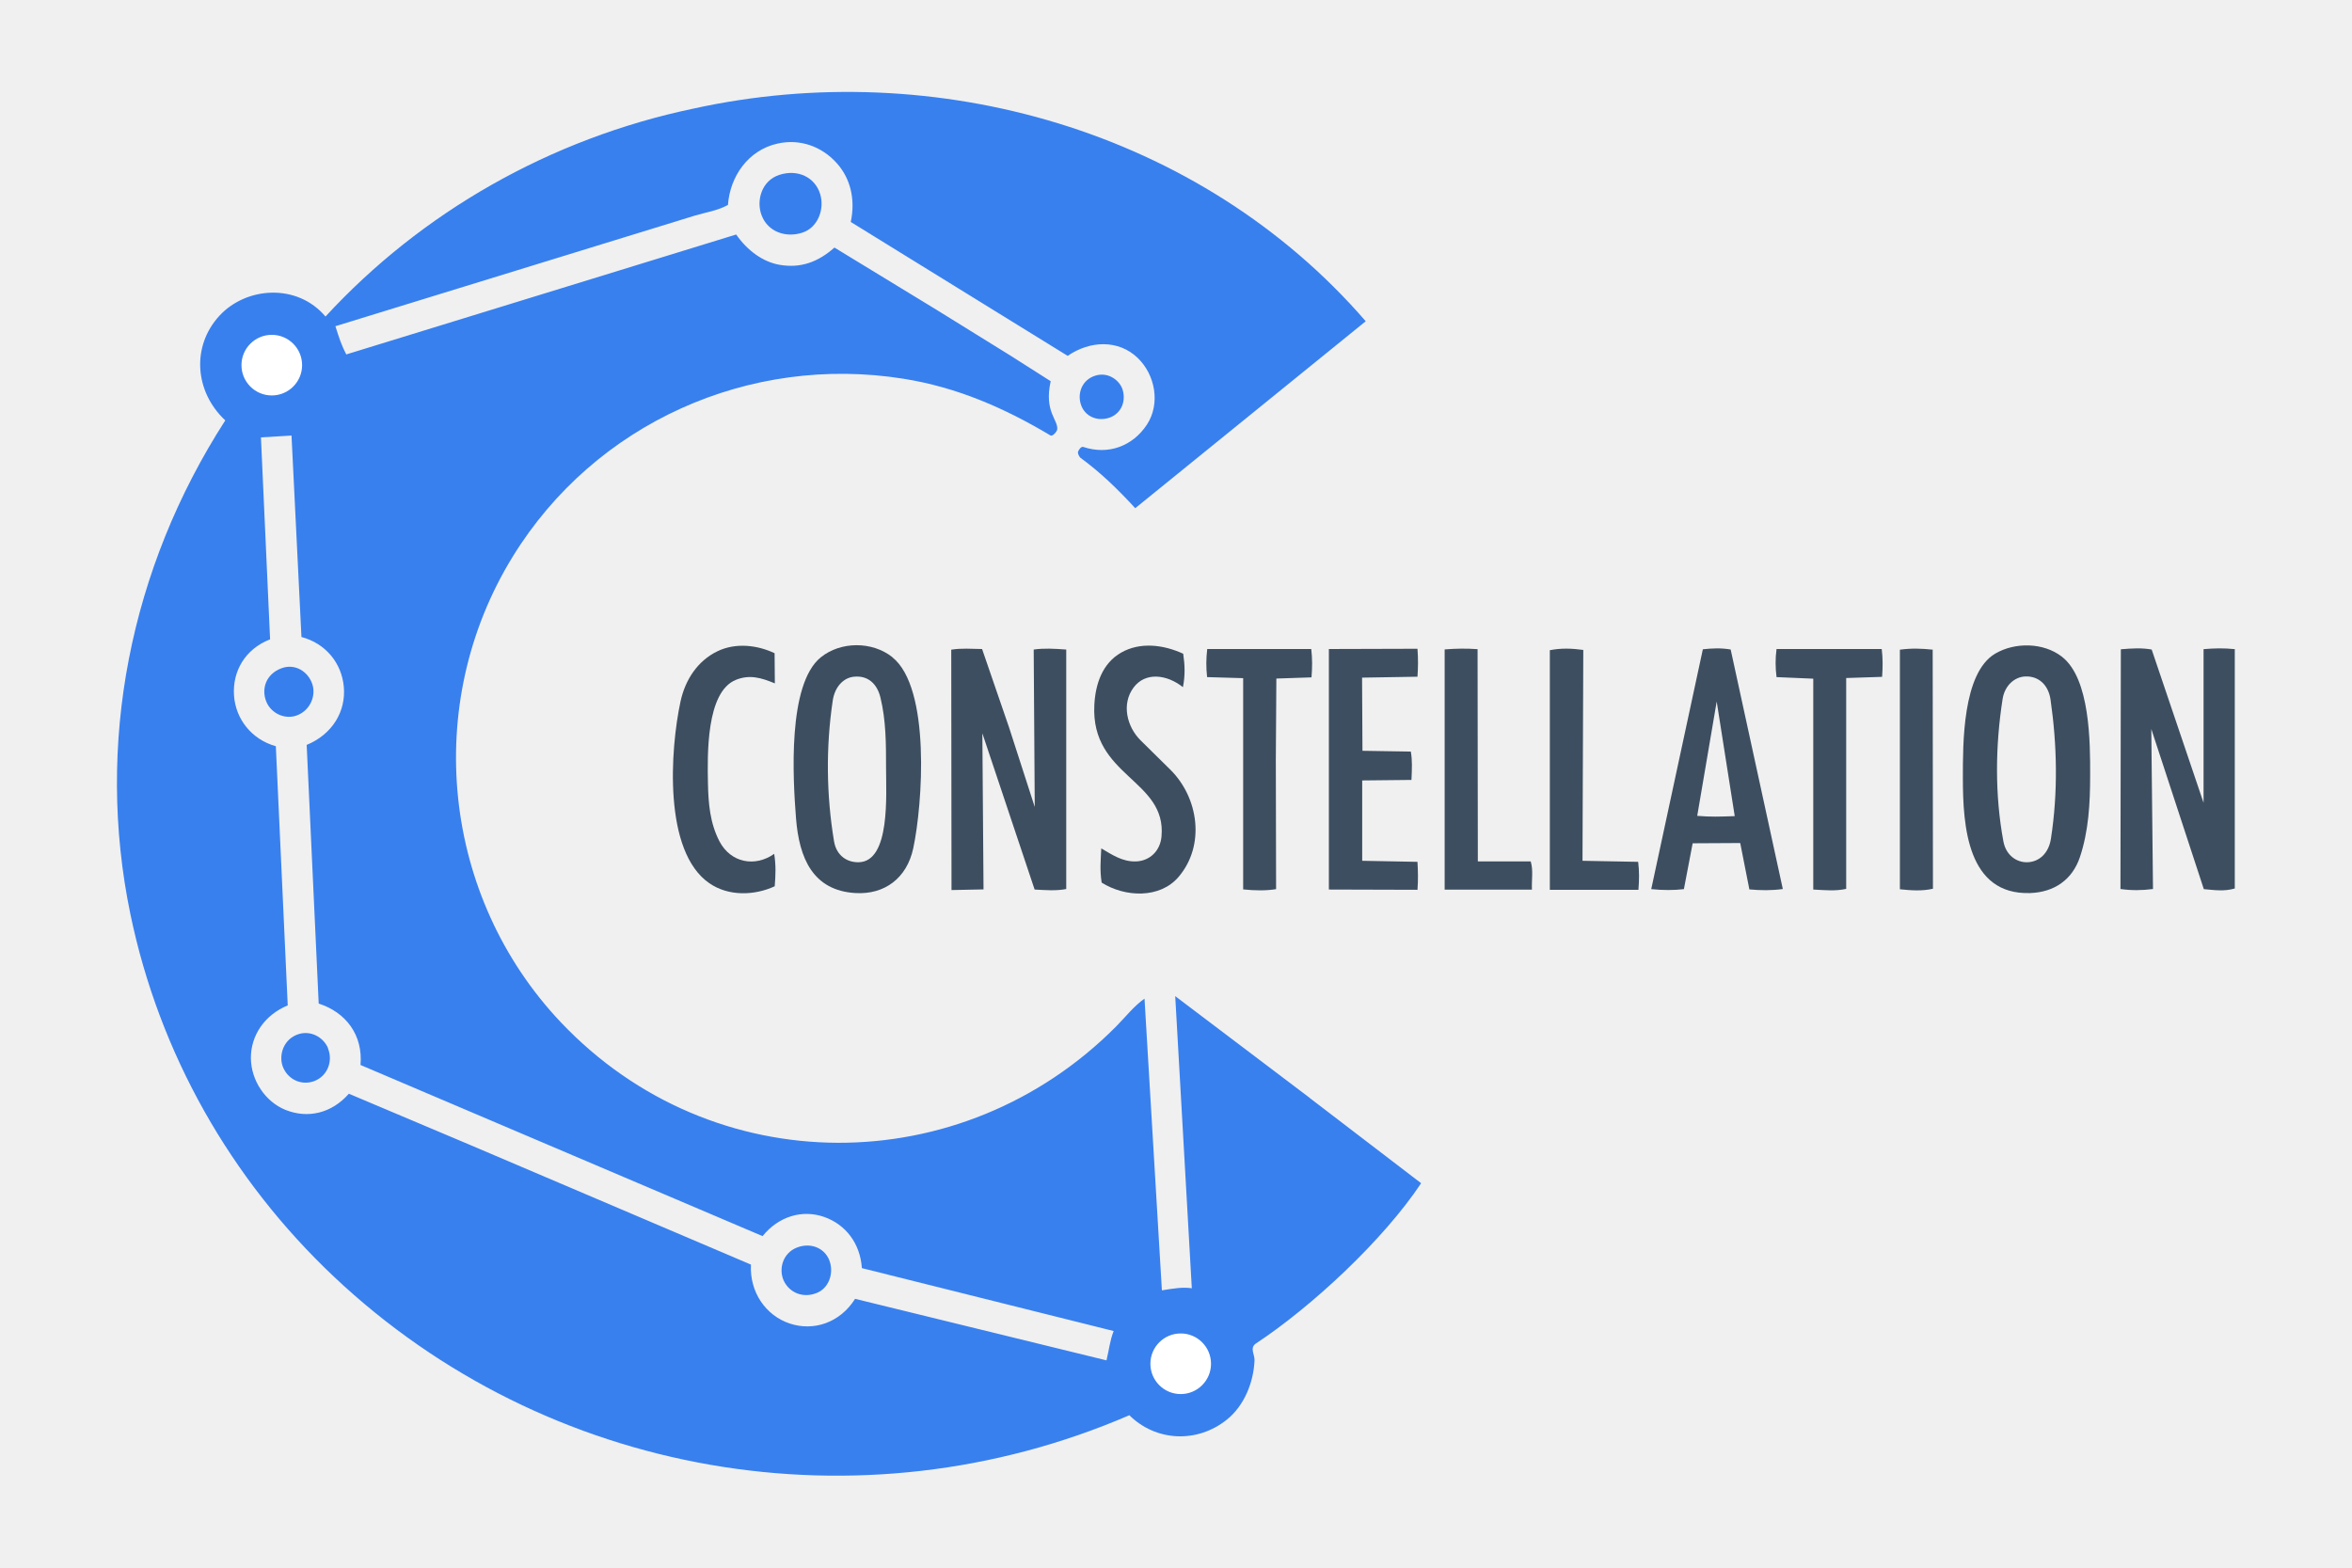
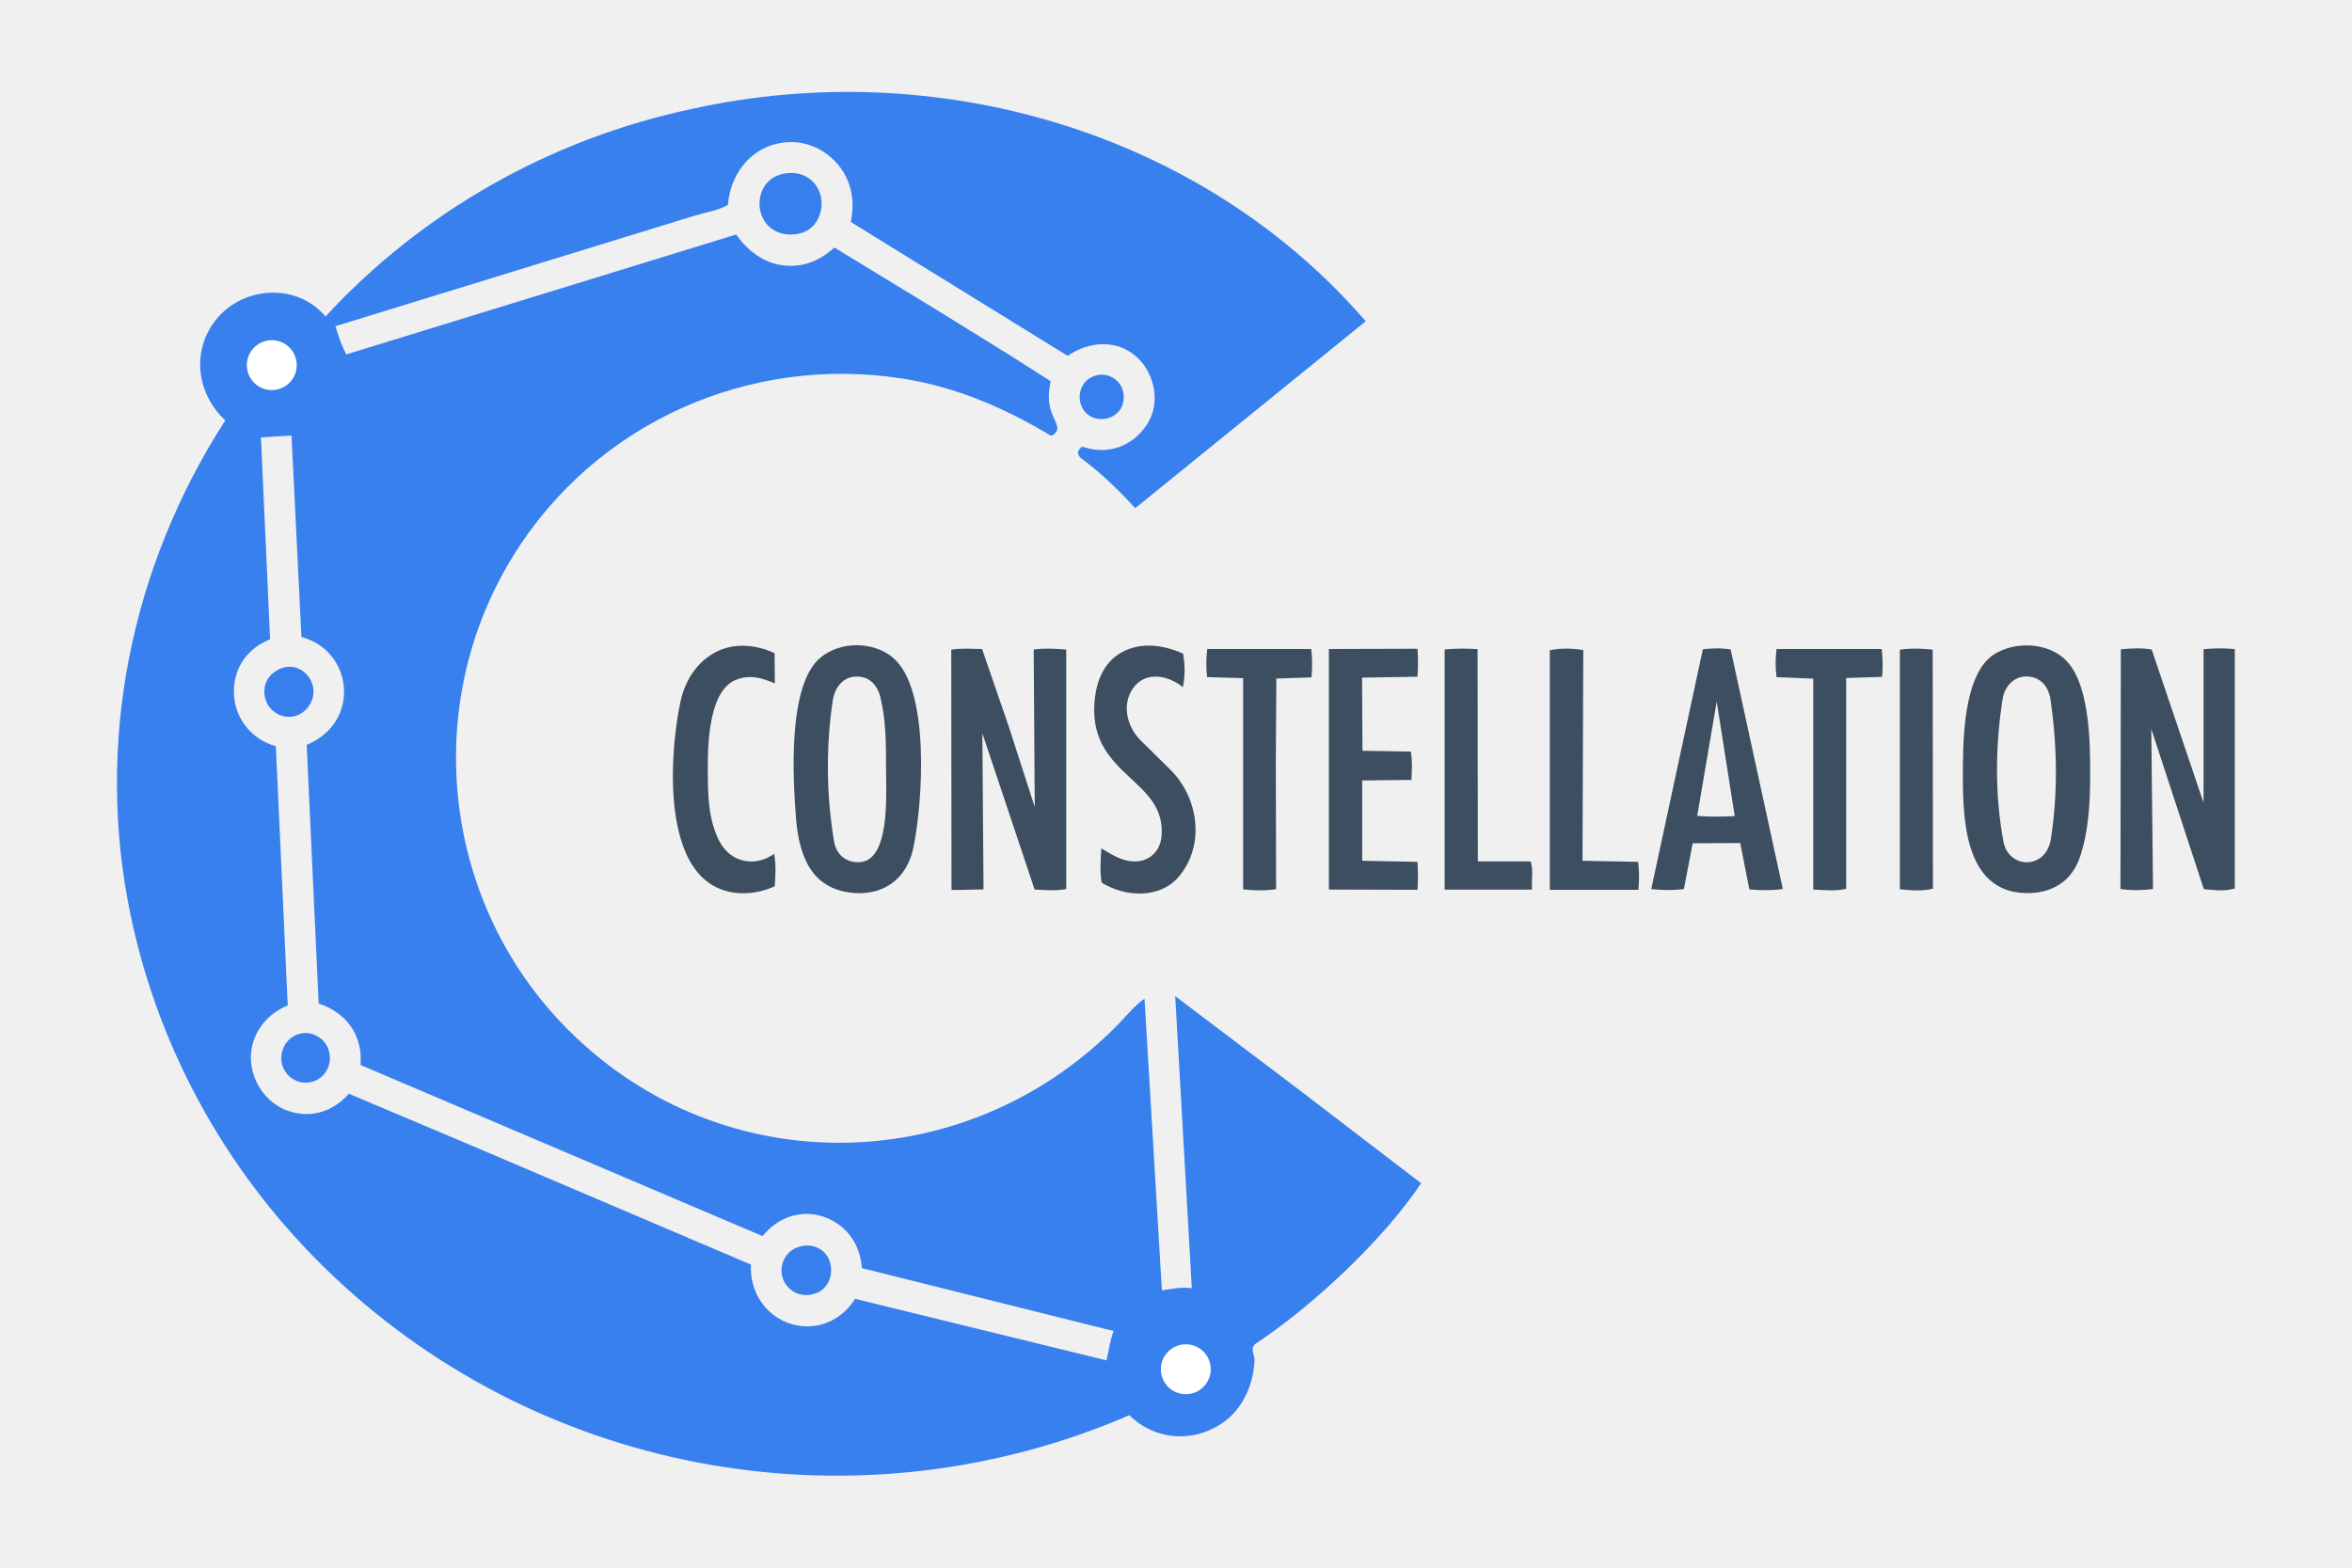
<svg xmlns="http://www.w3.org/2000/svg" id="Layer_1" version="1.1" viewBox="0 0 180 120">
  <defs>
    <style>
      .st0 {
        fill: #377fed;
      }

      .st1 {
        fill: #3880ee;
      }

      .st2 {
        fill: #fff;
-         stroke: #3880ee;
-         stroke-miterlimit: 10;
-         stroke-width: 3px;
      }

      .st3 {
        fill: #3d4e60;
      }
    </style>
  </defs>
  <path class="st3" d="M171.03,49.71v18.3c-.84.24-1.55.12-2.37.05l-4.02-12.26.13,12.25c-.85.11-1.62.12-2.49,0l.03-18.35c.85-.07,1.59-.12,2.36.02l3.97,11.73v-11.76c.83-.07,1.53-.09,2.4,0h0v.02Z" />
  <path class="st3" d="M157.8,50.27c2.16,1.67,2.17,6.58,2.16,9.1,0,2.14-.12,4.25-.78,6.23-.58,1.74-1.97,2.7-3.82,2.76-4.8.15-5.14-5.13-5.14-8.8,0-2.6-.04-8.05,2.48-9.53,1.52-.89,3.69-.85,5.09.23h.01ZM156.96,64.19c.55-3.56.47-7.16-.03-10.63-.16-1.13-.91-1.82-1.93-1.78-.82.03-1.58.69-1.74,1.73-.56,3.59-.6,7.33.06,10.89.19,1.04.99,1.64,1.87,1.6.87-.04,1.6-.68,1.77-1.81Z" />
  <path class="st3" d="M147.91,49.71l.02,18.32c-.86.19-1.63.13-2.53.04v-18.34c.91-.12,1.66-.09,2.52,0h0v-.02Z" />
  <path class="st3" d="M144.01,49.68c.09.75.08,1.39.03,2.13l-2.75.09v16.14c-.83.18-1.59.1-2.52.05v-16.14l-2.81-.12c-.09-.73-.1-1.39,0-2.15h8.05Z" />
  <path class="st3" d="M132.45,49.72l3.99,18.33c-.85.12-1.7.11-2.56.03l-.7-3.55-3.64.02-.67,3.51c-.8.09-1.56.09-2.5,0l3.95-18.36c.76-.08,1.38-.11,2.15.02,0,0-.02,0-.02,0ZM132.76,62.47l-1.38-8.77-1.49,8.75c1,.09,1.79.06,2.87.02h0Z" />
  <path class="st3" d="M125.37,65.97c.09.73.08,1.38.02,2.14h-6.78v-18.34c.87-.17,1.67-.14,2.56-.02l-.06,16.14,4.27.08h0Z" />
  <path class="st3" d="M117.15,65.95c.2.67.06,1.35.09,2.15h-6.68v-18.39c.9-.07,1.64-.08,2.52-.02l.02,16.25h4.05Z" />
  <path class="st1" d="M100.24,84.05l8.52,6.52c-2.89,4.35-8.36,9.44-12.63,12.26-.52.34-.1.84-.12,1.3-.07,1.7-.8,3.48-2.11,4.53-2.28,1.84-5.44,1.68-7.47-.33-20.62,8.9-44.61,4.75-60.88-10.61-7.9-7.46-13.36-17.09-15.57-27.74-2.7-13.03-.03-26.48,7.26-37.8-2.35-2.2-2.6-5.68-.44-8.02,2.06-2.22,5.95-2.49,8.11.07,7.33-7.96,17.18-13.62,28.17-15.92,18.48-4.06,38.78,1.65,51.44,16.28l-17.64,14.31c-1.33-1.45-2.66-2.74-4.22-3.88-.12-.17-.2-.35-.15-.46.04-.1.21-.4.39-.35,1.94.65,3.8-.08,4.87-1.7,1.05-1.6.65-3.82-.71-5.12-1.46-1.4-3.64-1.33-5.35-.15l-16.6-10.25c.37-1.74-.03-3.35-1.08-4.51-1.13-1.26-2.8-1.88-4.52-1.49-2.23.49-3.64,2.49-3.8,4.7-.84.45-1.62.54-2.52.81l-27.52,8.47c.28.9.48,1.49.83,2.16l29.84-9.18c.87,1.25,2.06,2.1,3.32,2.32,1.61.28,2.95-.21,4.2-1.32l7.84,4.78,5.63,3.49,3.08,1.96c-.52,2.34.58,2.94.5,3.69-.02.17-.36.56-.52.46-3.51-2.1-7.16-3.69-11.25-4.34-11.79-1.88-23.6,3.39-29.89,13.6-6.99,11.34-5.41,26.07,3.67,35.66,11.63,12.28,30.68,12.21,42.49.33.76-.77,1.35-1.55,2.18-2.14l1.33,22.33c.95-.15,1.54-.26,2.29-.16l-1.27-22.36,10.31,7.8h0ZM85.21,101.88l-19.25-4.81c-.13-1.91-1.25-3.33-2.86-3.91-1.69-.6-3.51-.06-4.74,1.46l-30.77-13.1c.2-2.3-1.13-4.04-3.2-4.7l-.92-19.8c1.96-.81,3.02-2.56,2.84-4.47-.17-1.79-1.38-3.3-3.24-3.79l-.76-15.42-2.34.14.7,15.46c-1.89.73-2.89,2.42-2.76,4.3.12,1.78,1.33,3.36,3.2,3.88l.91,19.84c-1.75.72-2.83,2.28-2.82,4.04.02,1.75,1.14,3.34,2.63,3.95,1.73.7,3.55.27,4.87-1.23l9.23,3.9,21.54,9.18c-.11,2.1,1.13,3.9,2.97,4.51,1.83.61,3.85-.06,5-1.89l19.24,4.71c.2-.82.25-1.47.55-2.25,0,0-.02,0-.02,0Z" />
  <path class="st3" d="M108.48,65.97c.04.7.06,1.4,0,2.14l-6.78-.02v-18.41l6.78-.02c.06.75.05,1.43,0,2.14l-4.24.07.03,5.6,3.7.06c.12.67.09,1.31.05,2.17l-3.77.04v6.15s4.23.08,4.23.08Z" />
  <path class="st3" d="M100.35,49.68c.09.72.08,1.45.02,2.17l-2.69.09-.04,6.25.02,9.87c-.8.13-1.63.11-2.52.02v-16.17l-2.76-.08c-.08-.75-.08-1.38.01-2.15,0,0,7.96,0,7.96,0Z" />
  <path class="st3" d="M90.55,50.03c.13.87.16,1.67-.02,2.57-1.23-.98-2.87-1.18-3.77.02-.95,1.26-.52,3.01.53,4.05l2.27,2.24c2.17,2.14,2.7,5.79.64,8.21-1.43,1.68-4.09,1.57-5.89.44-.15-.98-.07-1.69-.03-2.62.88.52,1.63,1.02,2.63,1,1.09-.03,1.88-.81,1.98-1.9.41-4.38-5.42-4.58-5.14-10.07.08-1.59.6-3.19,2.06-4.02,1.45-.82,3.21-.61,4.74.09h0Z" />
  <path class="st0" d="M85.93,29.88c.27,1.02-.26,1.86-1.08,2.11-.95.29-1.86-.17-2.13-1.03-.28-.87.09-1.9,1.12-2.21,1.01-.31,1.9.41,2.09,1.13Z" />
  <path class="st3" d="M81.6,49.7v18.35c-.77.15-1.53.09-2.42.04l-4-11.96.09,11.95-2.45.05-.02-18.4c.82-.13,1.51-.06,2.36-.05l2.06,5.99,1.97,6.1-.08-12.05c.78-.11,1.54-.07,2.49,0h0v-.02Z" />
  <path class="st3" d="M68.29,50.31c2.95,2.34,2.32,11.27,1.6,14.63-.49,2.28-2.19,3.55-4.42,3.42-3.26-.19-4.31-2.67-4.55-5.72-.24-3.06-.66-10.24,1.89-12.32,1.53-1.24,3.94-1.24,5.48-.02h0ZM65.74,66c2.41-.08,2.07-5.19,2.07-7.21,0-1.85,0-3.64-.43-5.4-.26-1.06-.96-1.7-2.03-1.59-.82.08-1.47.8-1.62,1.83-.53,3.55-.49,7.24.1,10.77.18,1.07.97,1.63,1.91,1.6Z" />
  <path class="st0" d="M63.52,96.62c.28.94-.13,1.99-.99,2.34-1.04.44-2.11.01-2.55-.93-.41-.9-.07-2.12,1.02-2.54,1.13-.43,2.22.11,2.52,1.13Z" />
  <path class="st0" d="M62.77,14.86c.35,1.15-.18,2.57-1.37,2.95-1.26.41-2.63-.06-3.11-1.32-.43-1.11-.02-2.65,1.34-3.1,1.42-.47,2.75.18,3.14,1.47Z" />
  <path class="st3" d="M59.25,65.36c.14.9.11,1.59.04,2.48-1.53.71-3.52.79-5-.23-3.54-2.43-3-10.24-2.21-13.91.36-1.67,1.31-3.12,2.83-3.85,1.39-.67,3.04-.48,4.37.15l.02,2.31c-1.06-.44-1.94-.69-2.98-.27-2.3.92-2.18,5.81-2.14,7.92.03,1.52.15,3.03.88,4.44.86,1.64,2.71,2,4.19.96Z" />
  <path class="st0" d="M25.1,80.25c.4.98-.04,2.1-1.02,2.49-.9.36-1.95-.02-2.39-.98-.38-.82-.1-2.08.99-2.54,1.05-.44,2.08.18,2.43,1.02h-.01Z" />
  <path class="st0" d="M23.91,52.39c.29.92-.21,2.04-1.24,2.39-.88.3-1.94-.17-2.3-1.1-.37-.94-.03-2.07,1.15-2.52,1.07-.41,2.08.26,2.39,1.23Z" />
-   <circle class="st2" cx="90.36" cy="104.39" r="3.82" />
-   <circle class="st2" cx="20.8" cy="27.95" r="3.82" />
+   <circle class="st2" cx="90.75" cy="104.81" r="1.91" />
+   <circle class="st2" cx="20.8" cy="27.95" r="1.91" />
</svg>
